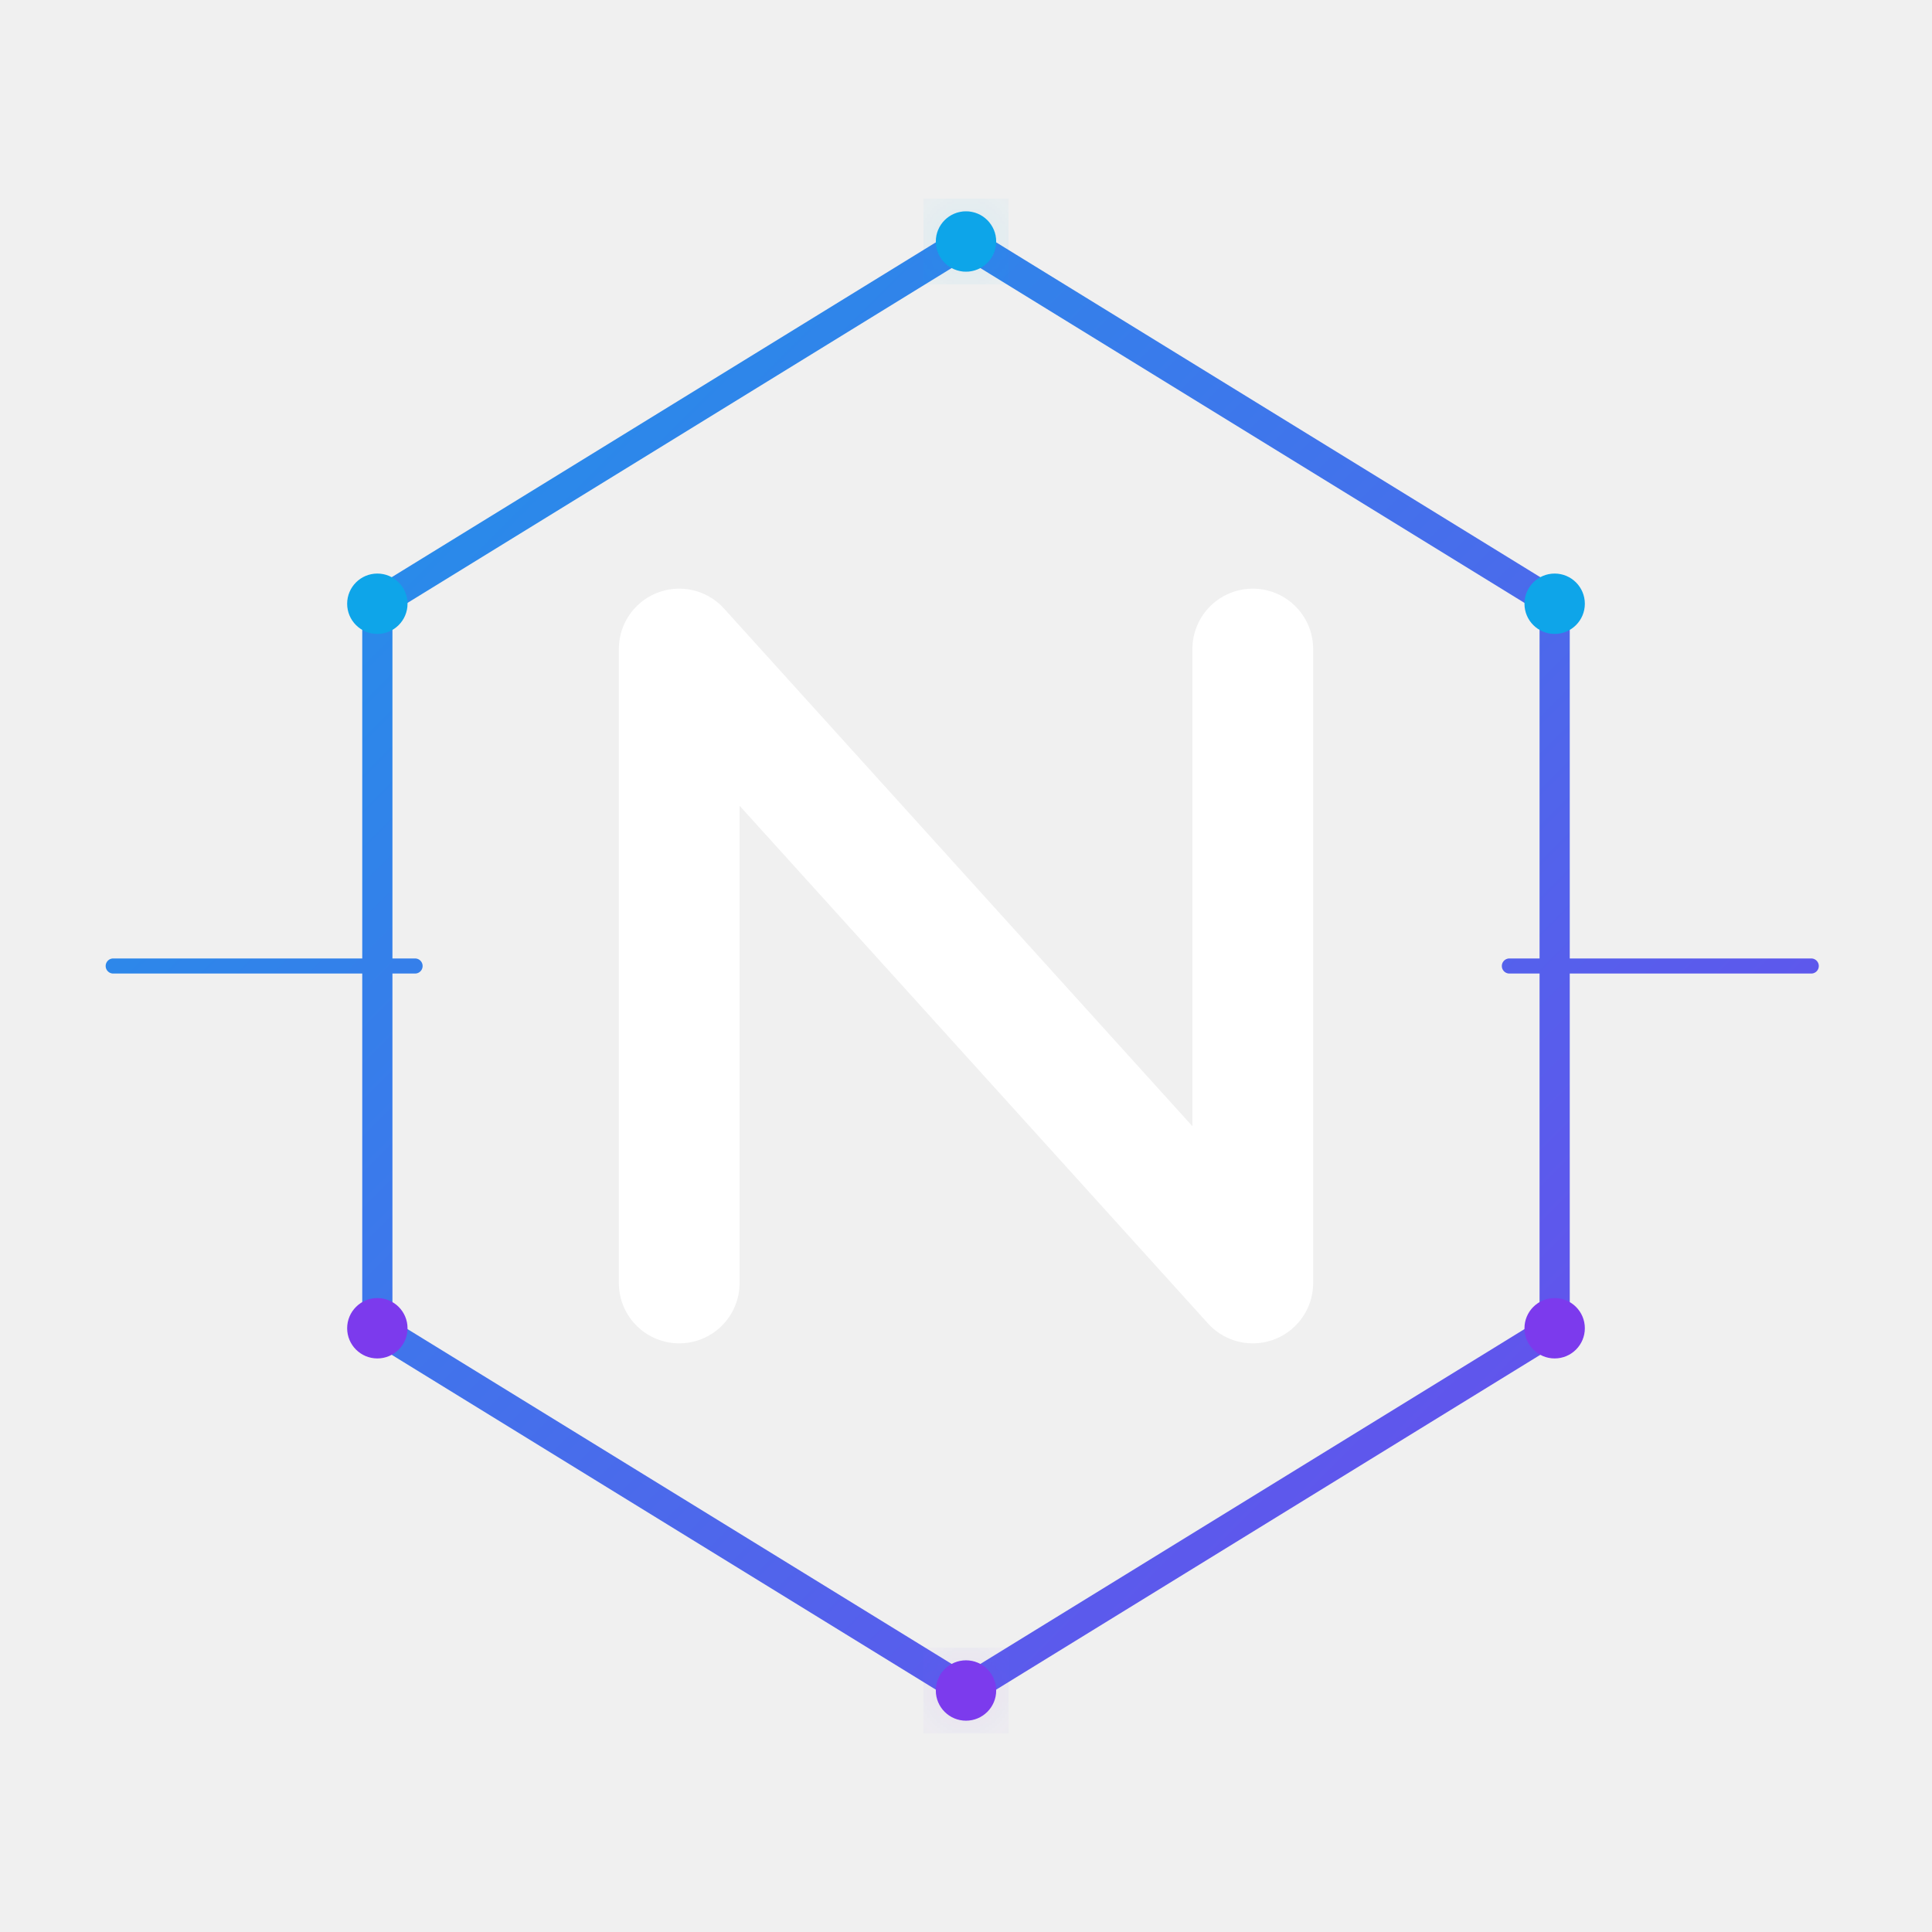
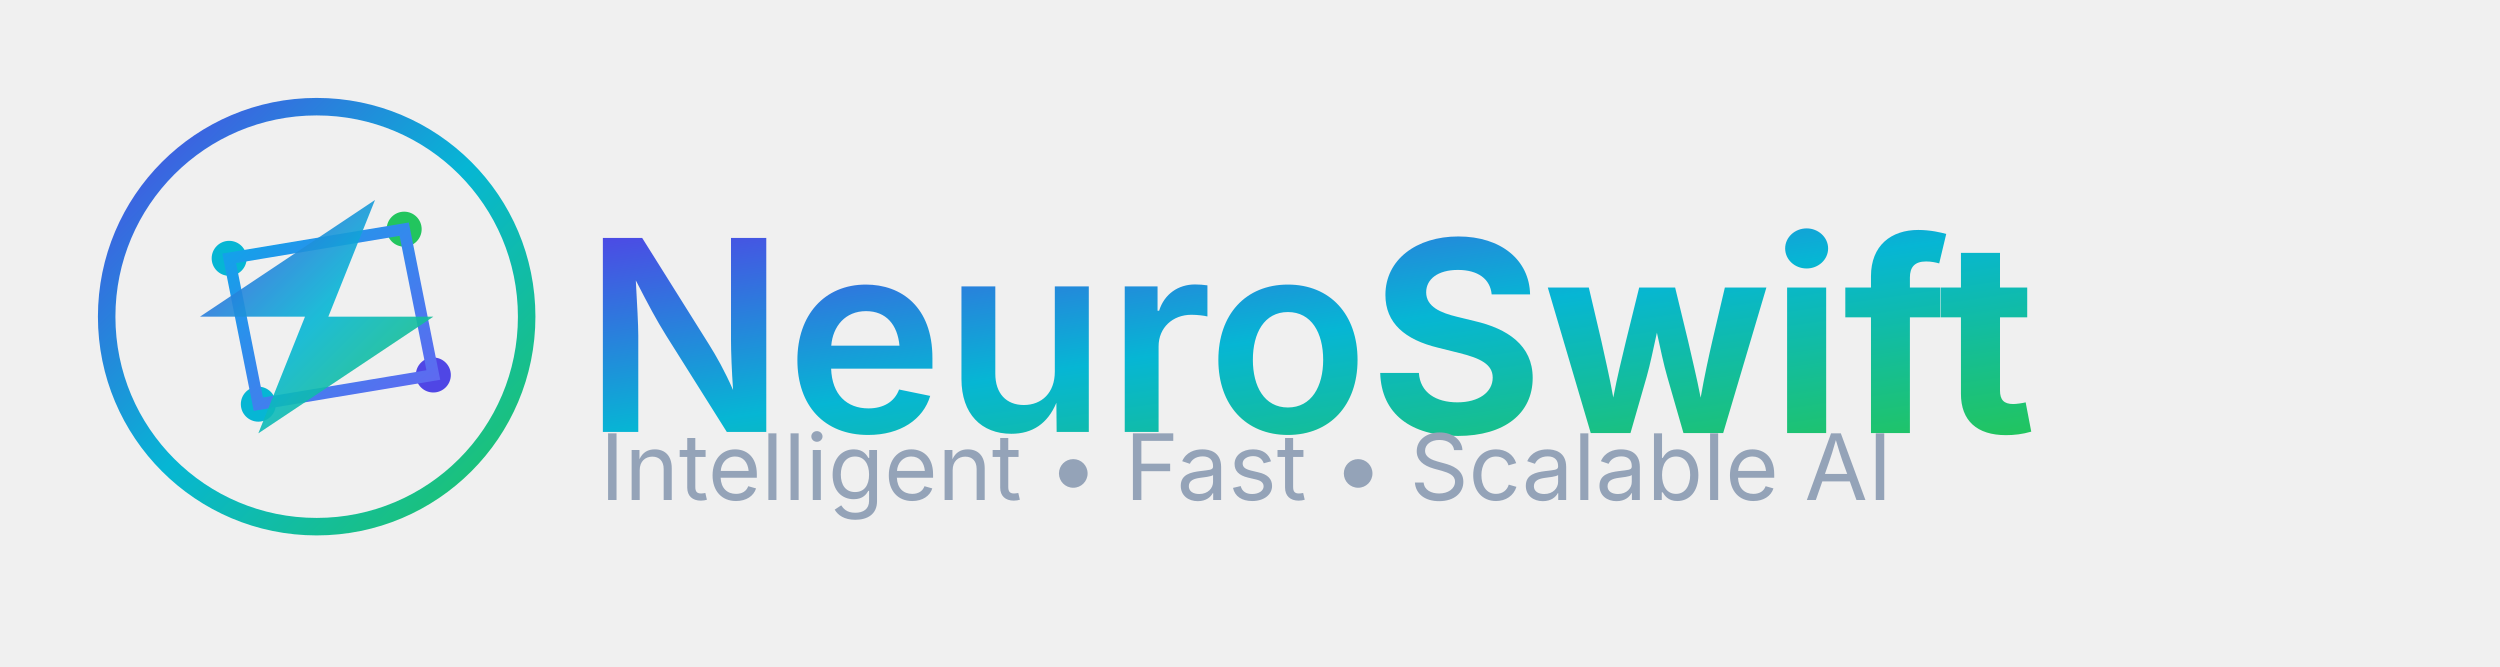
- <svg xmlns="http://www.w3.org/2000/svg" width="512" height="512" viewBox="0 0 512 512" fill="none">
+ <svg xmlns="http://www.w3.org/2000/svg" viewBox="0 0 300 80" width="100%" height="100%" fill="none" preserveAspectRatio="xMidYMid meet">
  <defs>
-     <linearGradient id="ns_grad" x1="0" y1="0" x2="512" y2="512" gradientUnits="userSpaceOnUse">
-       <stop stop-color="#0EA5E9" />
-       <stop offset="1" stop-color="#7C3AED" />
+     <linearGradient id="neuroGradient" x1="0" y1="0" x2="1" y2="1">
+       <stop offset="0%" stop-color="#4F46E5" />
+       <stop offset="50%" stop-color="#06B6D4" />
+       <stop offset="100%" stop-color="#22C55E" />
    </linearGradient>
-     <filter id="glow" x="-20%" y="-20%" width="140%" height="140%">
-       <feGaussianBlur stdDeviation="15" result="blur" />
-       <feComposite in="SourceGraphic" in2="blur" operator="over" />
-     </filter>
+     <linearGradient id="glowGradient" x1="0" y1="0" x2="1" y2="1">
+       <stop offset="0%" stop-color="#0EA5E9" />
+       <stop offset="100%" stop-color="#6366F1" />
+     </linearGradient>
  </defs>
-   <path d="M256 64L412 160V352L256 448L100 352V160L256 64Z" stroke="url(#ns_grad)" stroke-width="8" stroke-linecap="round" stroke-linejoin="round" />
-   <path d="M180 340V172L332 340V172" stroke="white" stroke-width="32" stroke-linecap="round" stroke-linejoin="round" />
-   <circle cx="256" cy="64" r="8" fill="#0EA5E9" filter="url(#glow)" />
-   <circle cx="412" cy="160" r="8" fill="#0EA5E9" />
-   <circle cx="412" cy="352" r="8" fill="#7C3AED" />
-   <circle cx="256" cy="448" r="8" fill="#7C3AED" filter="url(#glow)" />
-   <circle cx="100" cy="352" r="8" fill="#7C3AED" />
-   <circle cx="100" cy="160" r="8" fill="#0EA5E9" />
-   <path d="M400 256H480" stroke="url(#ns_grad)" stroke-width="4" stroke-linecap="round" />
-   <path d="M30 256H110" stroke="url(#ns_grad)" stroke-width="4" stroke-linecap="round" />
+   <g transform="translate(10,10)">
+     <g transform="scale(0.7)">
+       <circle cx="40" cy="40" r="36" stroke="url(#neuroGradient)" stroke-width="3" />
+       <circle cx="25" cy="30" r="3" fill="#06B6D4" />
+       <circle cx="55" cy="25" r="3" fill="#22C55E" />
+       <circle cx="60" cy="50" r="3" fill="#4F46E5" />
+       <circle cx="30" cy="55" r="3" fill="#06B6D4" />
+       <path d="M25 30 L55 25 L60 50 L30 55 Z" stroke="url(#glowGradient)" stroke-width="2" fill="none" />
+       <path d="M20 40 L50 20 L42 40 L60 40 L30 60 L38 40 Z" fill="url(#neuroGradient)" opacity="0.9" />
+     </g>
+     <g transform="translate(60,30)">
+       <text x="0" y="0" font-family="Segoe UI, Inter, Arial, sans-serif" font-size="32" font-weight="600" fill="url(#neuroGradient)" dominant-baseline="middle">
+         Neuro<tspan font-weight="700">Swift</tspan>
+       </text>
+       <text x="2" y="20" font-family="Segoe UI, Inter, Arial, sans-serif" font-size="11" fill="#94A3B8">
+         Intelligent • Fast • Scalable AI
+       </text>
+     </g>
+   </g>
</svg>
